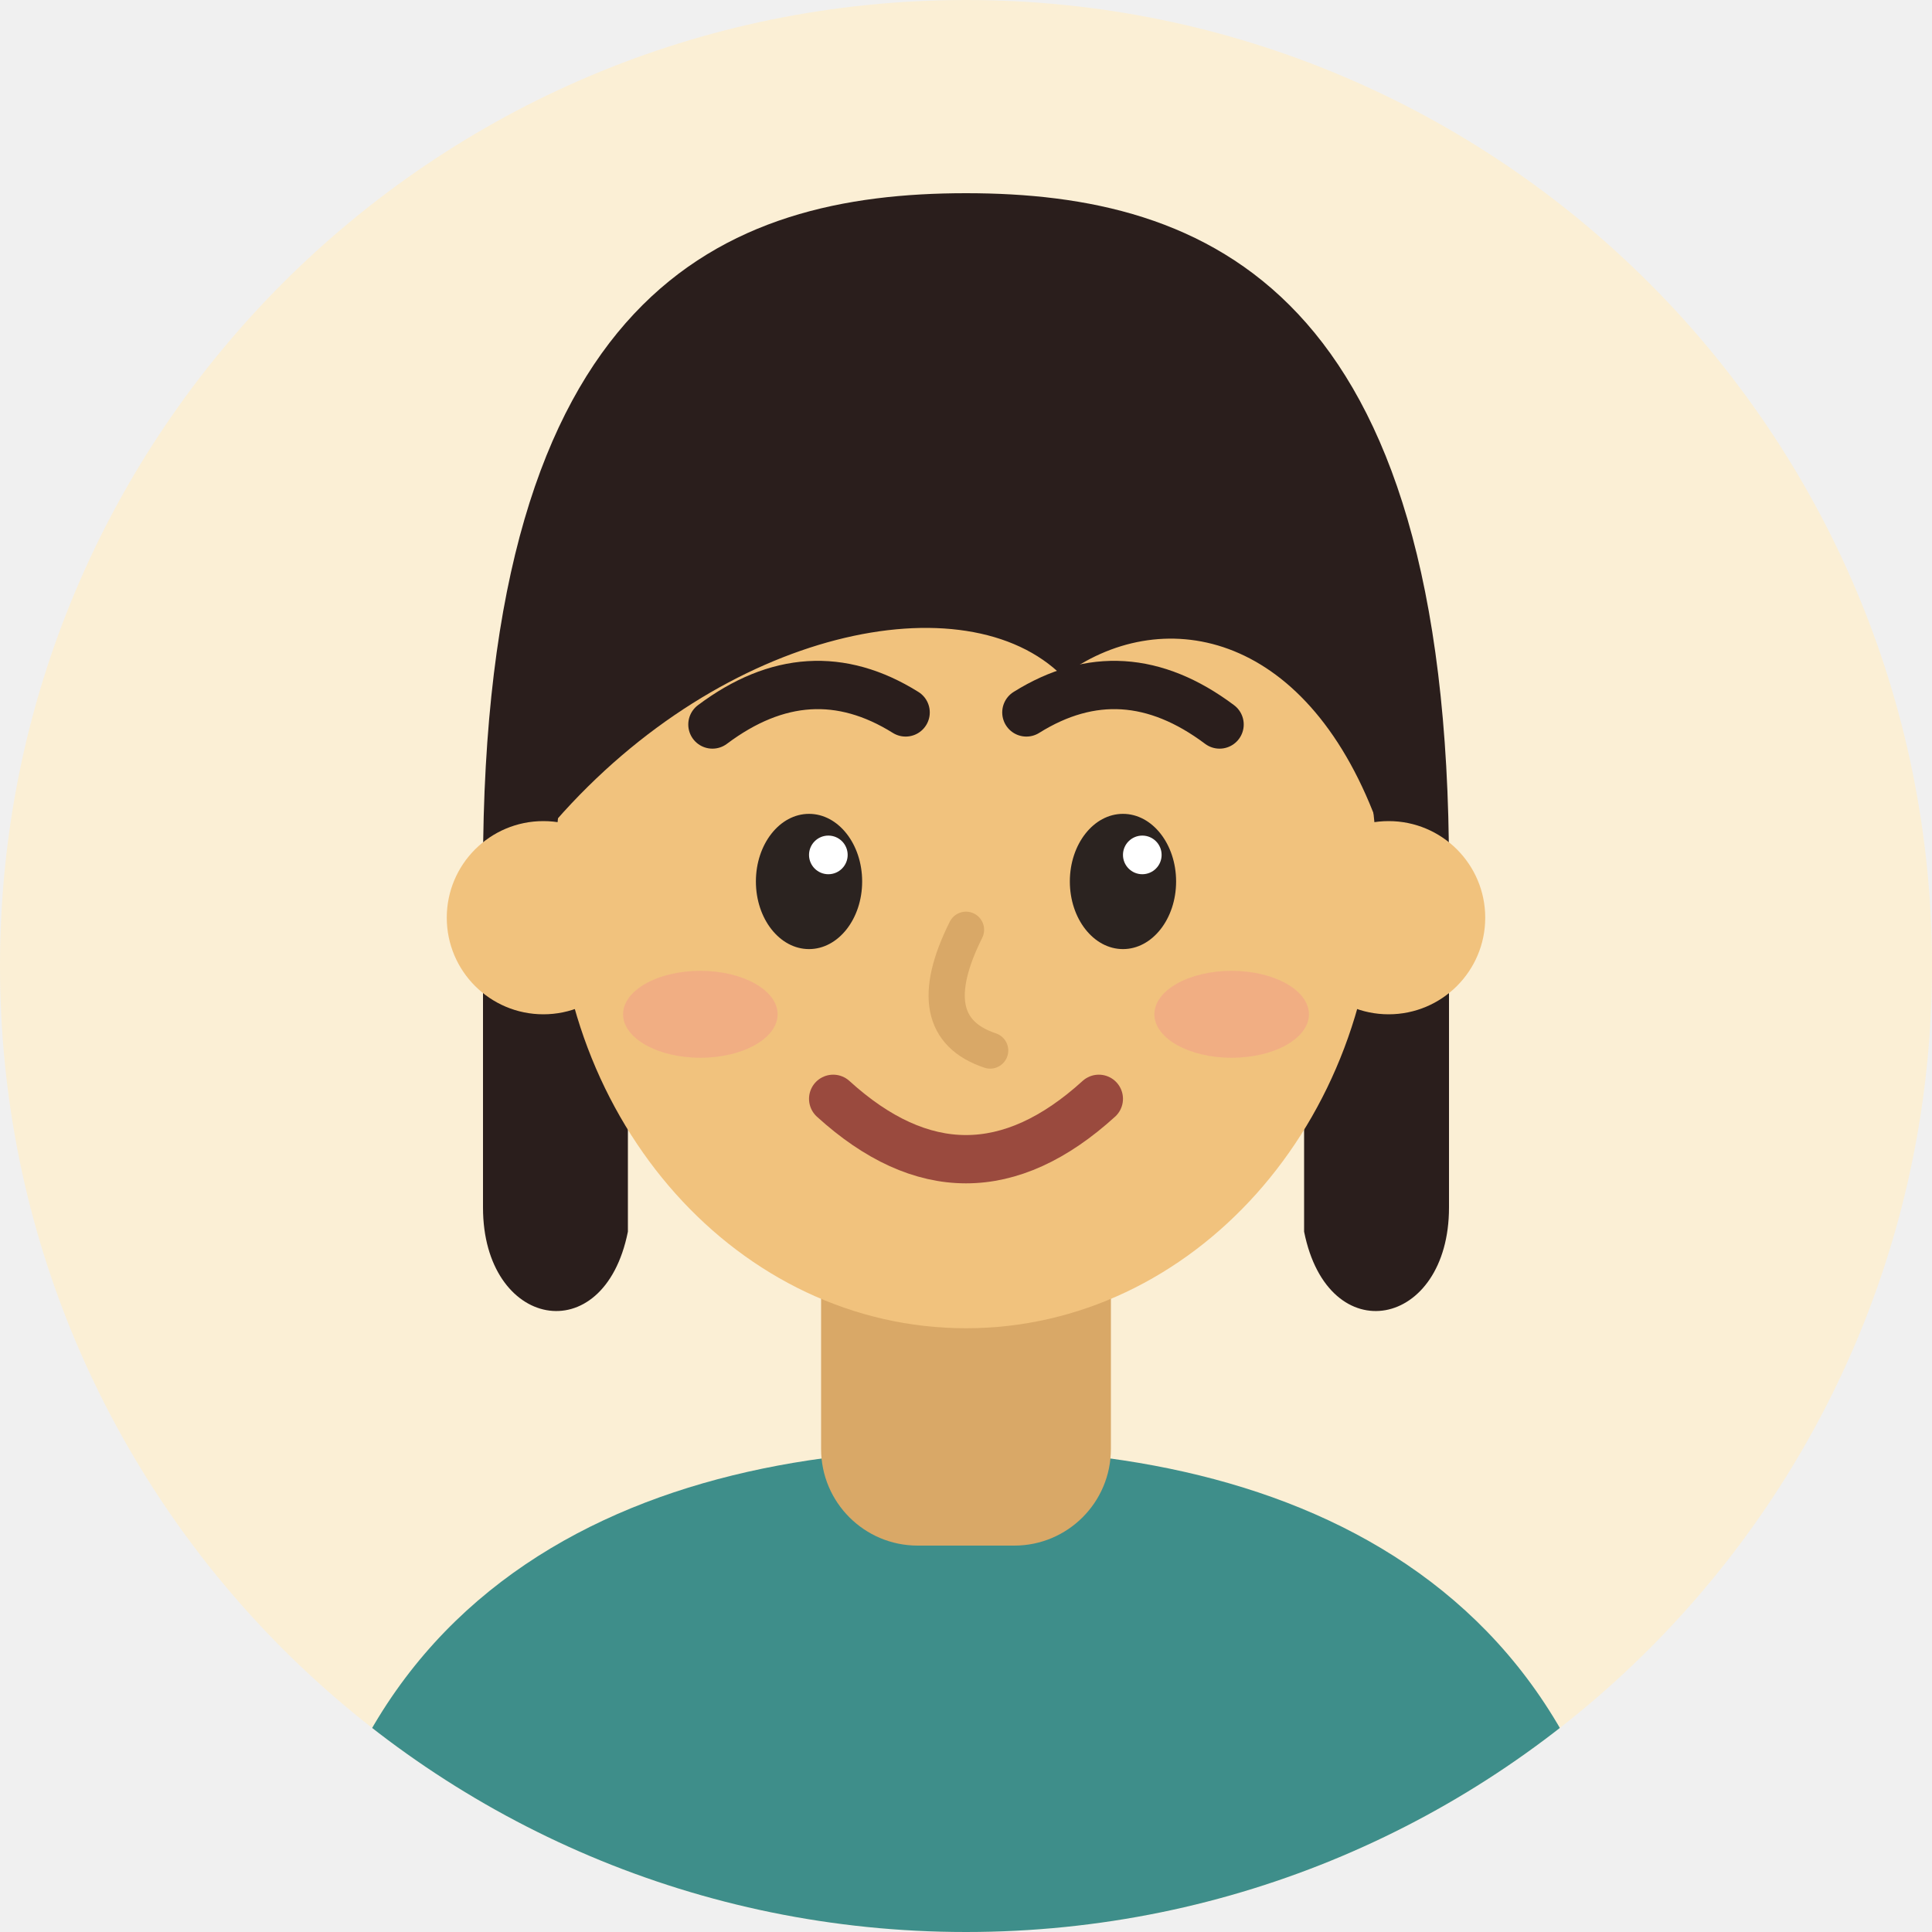
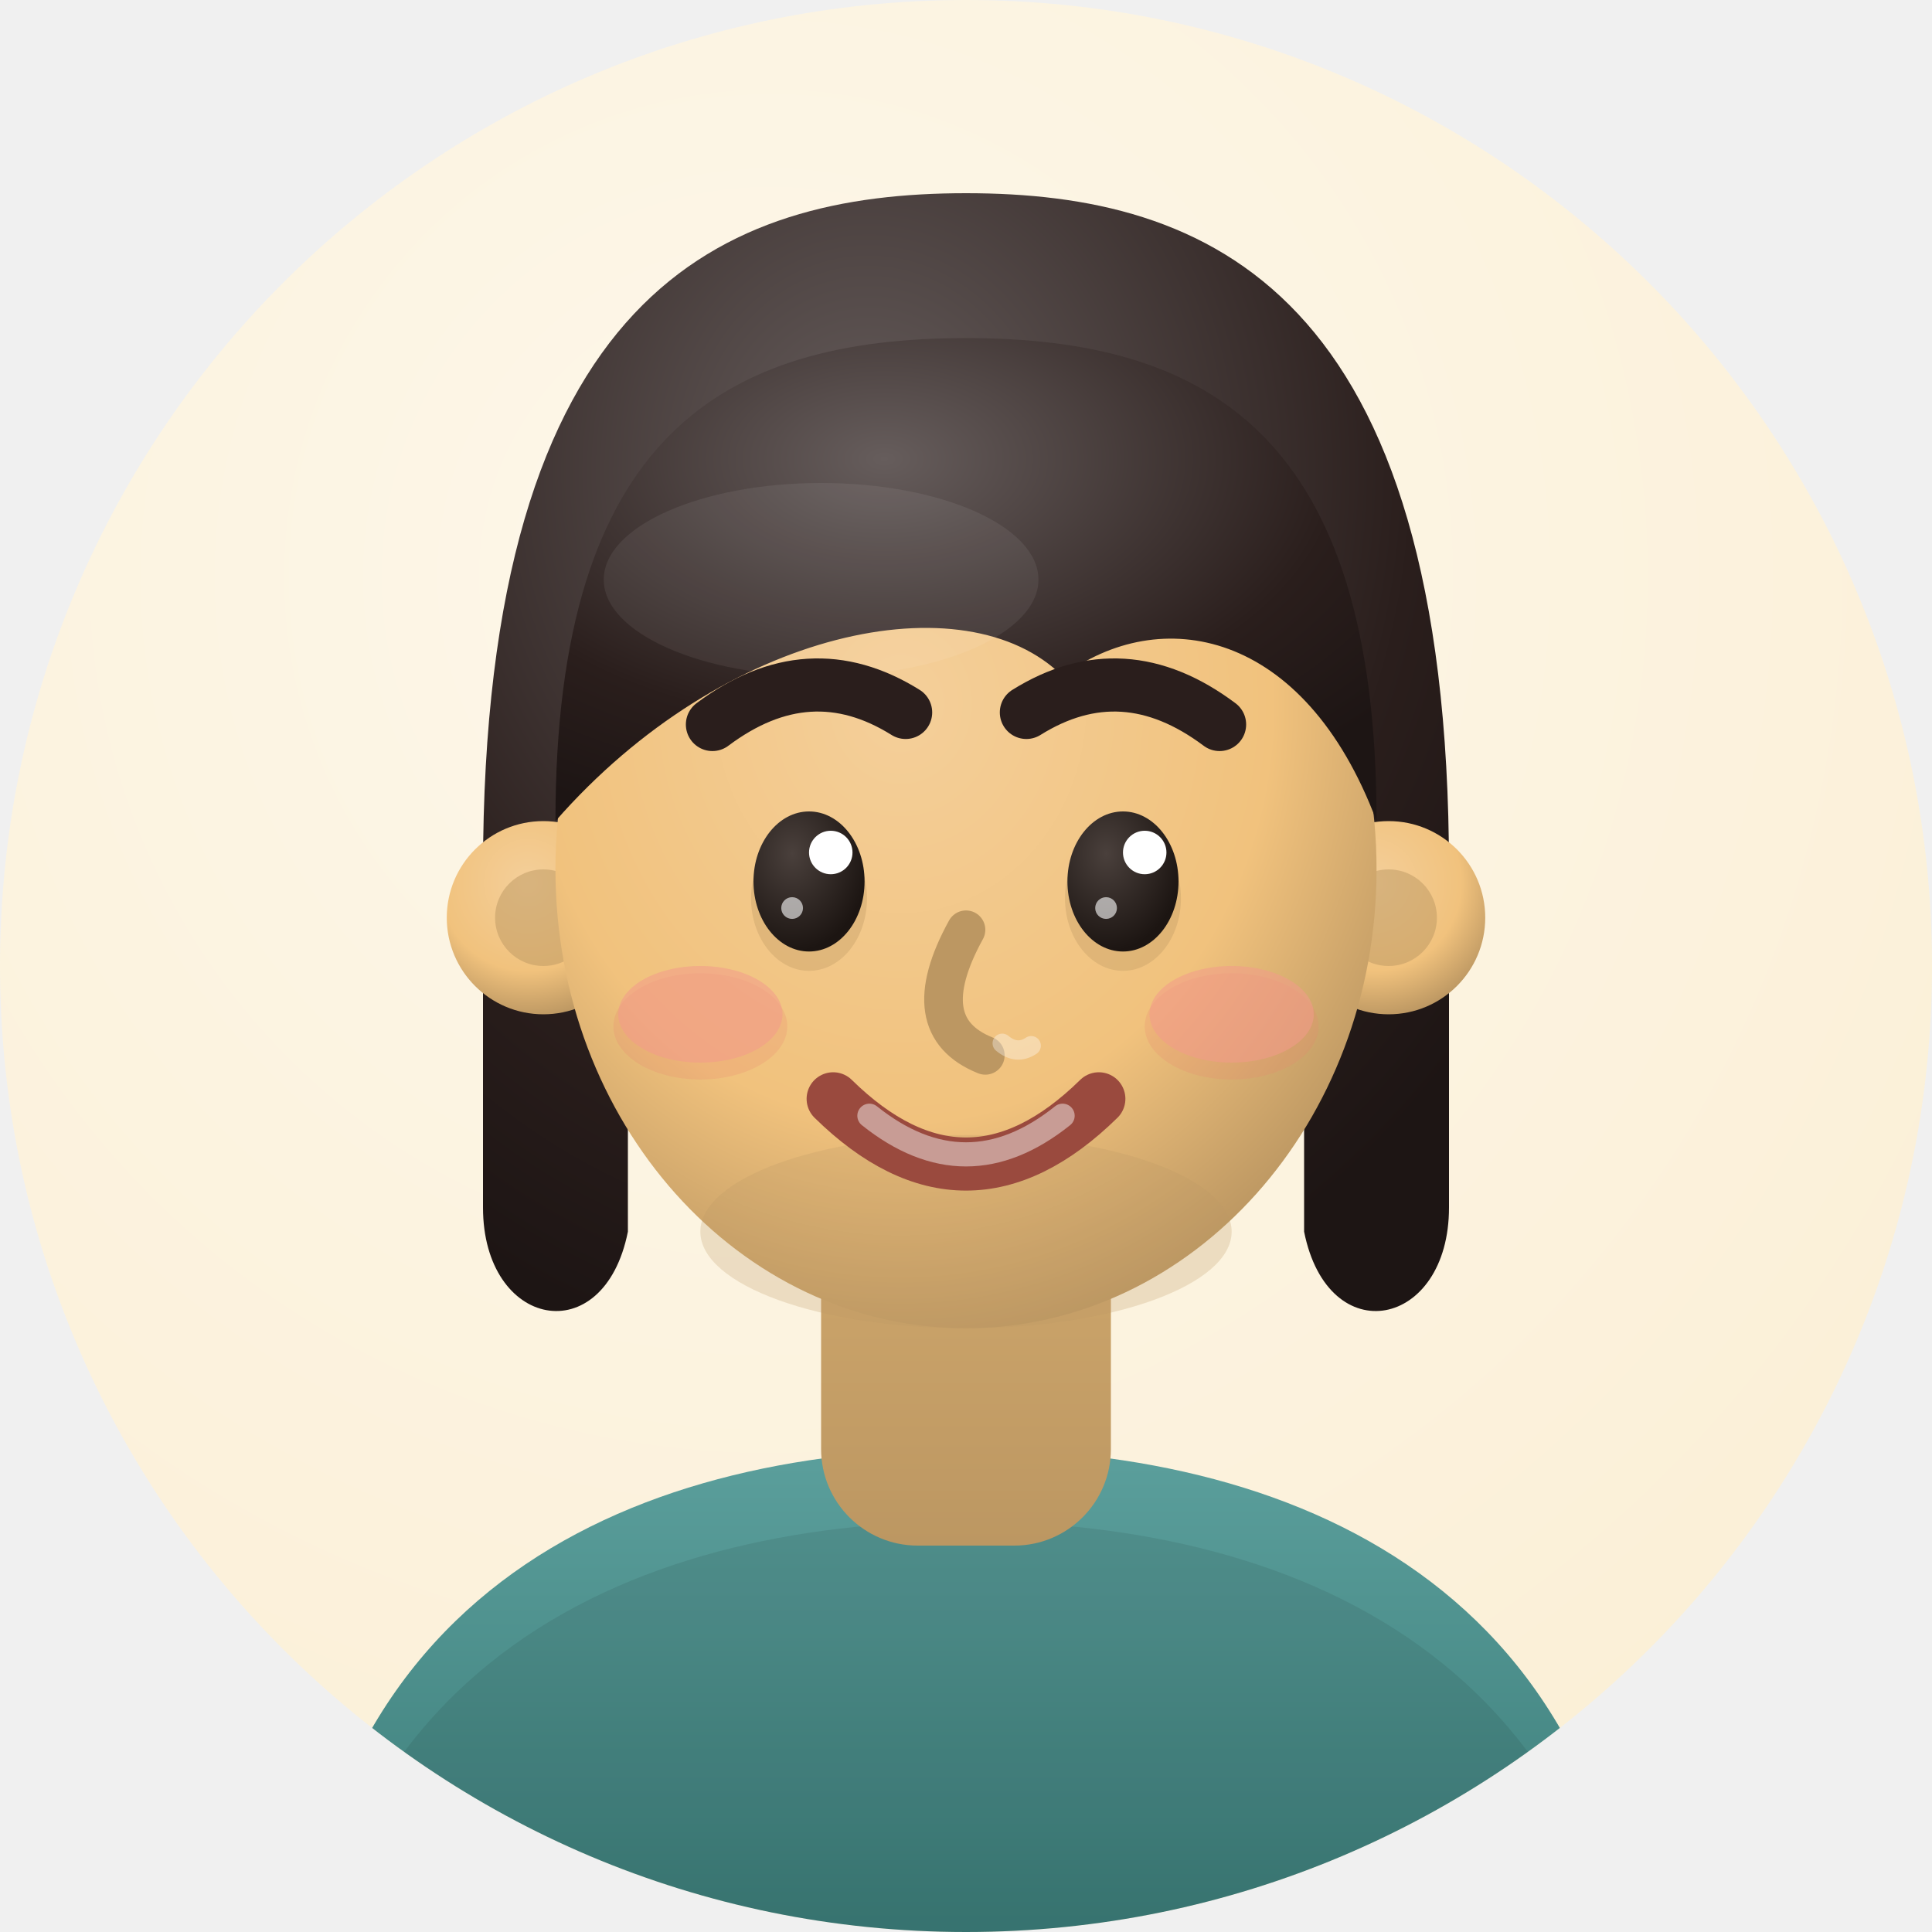
<svg xmlns="http://www.w3.org/2000/svg" viewBox="0 0 80 80">
  <defs>
    <clipPath id="c">
      <circle cx="40" cy="40" r="40" />
    </clipPath>
+     <radialGradient id="bgg" cx="40%" cy="30%" r="80%">
+       <stop offset="0" stop-color="#FDF7EA" />
+       <stop offset="1" stop-color="#FBEFD5" />
+     </radialGradient>
+     <radialGradient id="sg" cx="42%" cy="32%" r="70%">
+       <stop offset="0" stop-color="#F4CF9A" />
+       <stop offset=".65" stop-color="#F1C27D" />
+       <stop offset="1" stop-color="#BC9762" />
+     </radialGradient>
+     <linearGradient id="ng" x1="0" y1="0" x2="0" y2="1">
+       <stop offset="0" stop-color="#D4AB6E" />
+       <stop offset="1" stop-color="#BC9762" />
+     </linearGradient>
+     <radialGradient id="hg" cx="40%" cy="25%" r="80%">
+       <stop offset="0" stop-color="#665D5C" />
+       <stop offset=".7" stop-color="#2A1E1C" />
+       <stop offset="1" stop-color="#1D1514" />
+     </radialGradient>
+     <radialGradient id="bean" cx="40%" cy="25%" r="80%">
+       <stop offset="0" stop-color="#A38BB8" />
+       <stop offset="1" stop-color="#7A5F90" />
+     </radialGradient>
+     <linearGradient id="tg" x1="0" y1="0" x2="0" y2="1">
+       <stop offset="0" stop-color="#5B9F9C" />
+       <stop offset="1" stop-color="#32726E" />
+     </linearGradient>
+     <radialGradient id="eg" cx="35%" cy="30%" r="70%">
+       <stop offset="0" stop-color="#4A403C" />
+       <stop offset="1" stop-color="#1C1512" />
+     </radialGradient>
  </defs>
-   <circle cx="40" cy="40" r="40" fill="#FBEFD5" />
+   <circle cx="40" cy="40" r="40" fill="url(#bgg)" />
  <g clip-path="url(#c)">
-     <path d="M20 36 C20 12 30 8 40 8 C50 8 60 12 60 36 L60 50 C60 55 55 56 54 51 L54 40 C52 30 46 26 40 27 C34 26 28 30 26 40 L26 51 C25 56 20 55 20 50 Z" fill="#2A1E1C" />
-     <path d="M12 86 C12 66 26 60 40 60 C54 60 68 66 68 86 Z" fill="#3E8E8A" />
-     <rect x="34" y="46" width="12" height="18" rx="4" fill="#D9A867" />
-     <circle cx="22.5" cy="38" r="4" fill="#F1C27D" />
-     <circle cx="57.5" cy="38" r="4" fill="#F1C27D" />
-     <ellipse cx="40" cy="36" rx="17" ry="19" fill="#F1C27D" />
-     <path d="M23 34 C23 18 30 14 40 14 C50 14 57 18 57 34 C54 26 48 25 44 28 C40 24 30 26 23 34 Z" fill="#2A1E1C" />
-     <path d="M29.5 30 q4 -3 8 -0.5" stroke="#2A1E1C" stroke-width="2" fill="none" stroke-linecap="round" />
-     <path d="M50.5 30 q-4 -3 -8 -0.5" stroke="#2A1E1C" stroke-width="2" fill="none" stroke-linecap="round" />
-     <ellipse cx="33.5" cy="36.5" rx="2.2" ry="2.8" fill="#2B2320" />
-     <ellipse cx="46.5" cy="36.5" rx="2.2" ry="2.8" fill="#2B2320" />
-     <circle cx="34.3" cy="35.4" r=".8" fill="#fff" />
-     <circle cx="47.3" cy="35.4" r=".8" fill="#fff" />
-     <path d="M40 38.5 q-2 4 1 5" stroke="#D9A867" stroke-width="1.5" fill="none" stroke-linecap="round" />
-     <path d="M34.5 45.5 q5.5 5 11 0" stroke="#9A4A3E" stroke-width="2" fill="none" stroke-linecap="round" />
-     <ellipse cx="29" cy="42" rx="3.2" ry="1.8" fill="#F29A8A" opacity=".5" />
-     <ellipse cx="51" cy="42" rx="3.2" ry="1.8" fill="#F29A8A" opacity=".5" />
+     <path d="M20 36 C20 12 30 8 40 8 C50 8 60 12 60 36 L60 50 C60 55 55 56 54 51 L54 40 C52 30 46 26 40 27 C34 26 28 30 26 40 L26 51 C25 56 20 55 20 50 Z" fill="url(#hg)" />
+     <path d="M12 86 C12 66 26 60 40 60 C54 60 68 66 68 86 Z" fill="url(#tg)" />
+     <path d="M12 86 C12 66 26 60 40 60 C54 60 68 66 68 86 Z" fill="#000" opacity=".08" transform="translate(0 3)" />
+     <rect x="34" y="46" width="12" height="18" rx="4" fill="url(#ng)" />
+     <circle cx="22.5" cy="38" r="4" fill="url(#sg)" />
+     <circle cx="57.5" cy="38" r="4" fill="url(#sg)" />
+     <circle cx="22.5" cy="38" r="2" fill="#BC9762" opacity=".5" />
+     <circle cx="57.5" cy="38" r="2" fill="#BC9762" opacity=".5" />
+     <ellipse cx="40" cy="36" rx="17" ry="19" fill="url(#sg)" />
+     <ellipse cx="40" cy="51" rx="11" ry="4" fill="#BC9762" opacity=".25" />
+     <path d="M23 34 C23 18 30 14 40 14 C50 14 57 18 57 34 C54 26 48 25 44 28 C40 24 30 26 23 34 Z" fill="url(#hg)" />
+     <ellipse cx="34" cy="24" rx="9" ry="4" fill="#fff" opacity=".07" />
+     <path d="M29.5 30 q4 -3 8 -0.5" stroke="#2A1E1C" stroke-width="2.2" fill="none" stroke-linecap="round" />
+     <path d="M50.5 30 q-4 -3 -8 -0.5" stroke="#2A1E1C" stroke-width="2.2" fill="none" stroke-linecap="round" />
+     <ellipse cx="33.5" cy="37.2" rx="2.4" ry="3" fill="#BC9762" opacity=".35" />
+     <ellipse cx="46.5" cy="37.2" rx="2.4" ry="3" fill="#BC9762" opacity=".35" />
+     <ellipse cx="33.5" cy="36.5" rx="2.3" ry="2.9" fill="url(#eg)" />
+     <ellipse cx="46.5" cy="36.5" rx="2.3" ry="2.9" fill="url(#eg)" />
+     <circle cx="34.4" cy="35.3" r=".9" fill="#fff" />
+     <circle cx="47.4" cy="35.3" r=".9" fill="#fff" />
+     <circle cx="32.8" cy="37.6" r=".45" fill="#fff" opacity=".6" />
+     <circle cx="45.8" cy="37.6" r=".45" fill="#fff" opacity=".6" />
+     <path d="M40 38.5 q-2.2 4 .8 5.2" stroke="#BC9762" stroke-width="1.6" fill="none" stroke-linecap="round" />
+     <path d="M41.5 43.2 q.6 .5 1.2 .1" stroke="#fff" stroke-width=".8" opacity=".35" fill="none" stroke-linecap="round" />
+     <path d="M34.5 45.5 q5.5 5.4 11 0" stroke="#9A4A3E" stroke-width="2.2" fill="none" stroke-linecap="round" />
+     <path d="M36 46.2 q4 3.2 8 0" stroke="#fff" stroke-width="1" opacity=".45" fill="none" stroke-linecap="round" />
+     <ellipse cx="29" cy="42.5" rx="3.6" ry="2.2" fill="#E8836F" opacity=".22" />
+     <ellipse cx="51" cy="42.5" rx="3.6" ry="2.2" fill="#E8836F" opacity=".22" />
+     <ellipse cx="29" cy="42" rx="3.4" ry="2" fill="#F29A8A" opacity=".55" />
+     <ellipse cx="51" cy="42" rx="3.4" ry="2" fill="#F29A8A" opacity=".55" />
  </g>
</svg>
